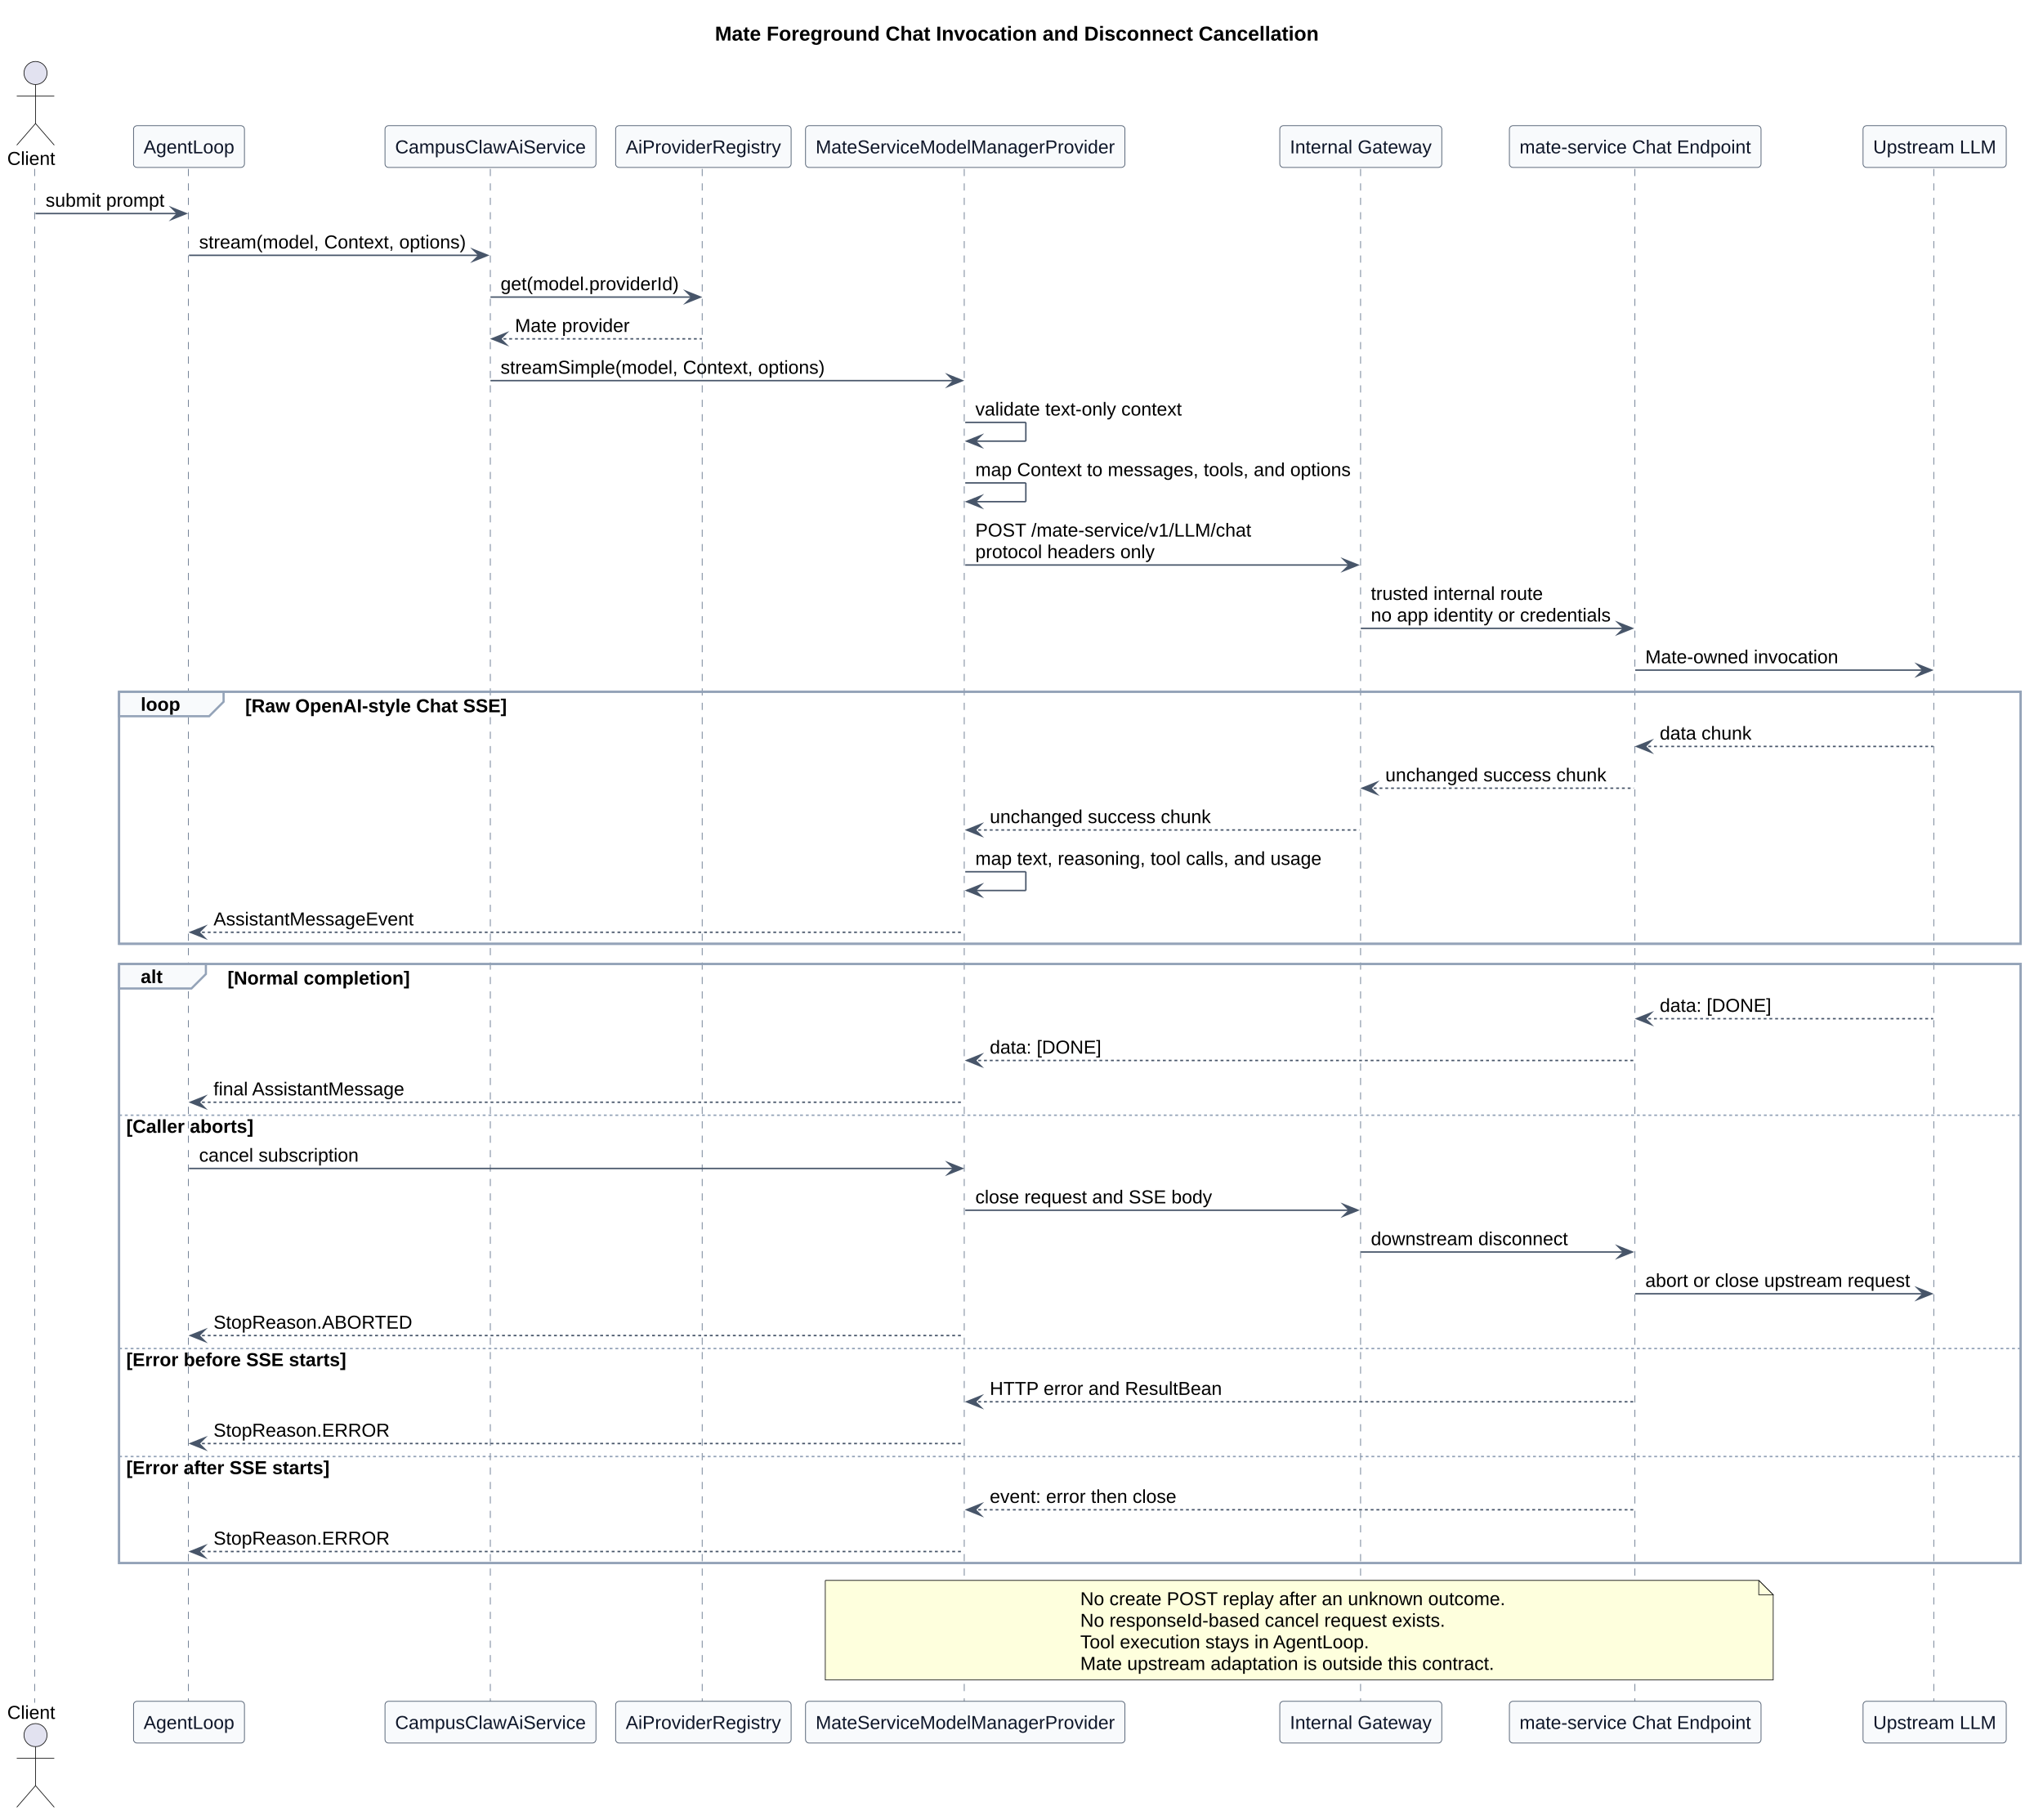
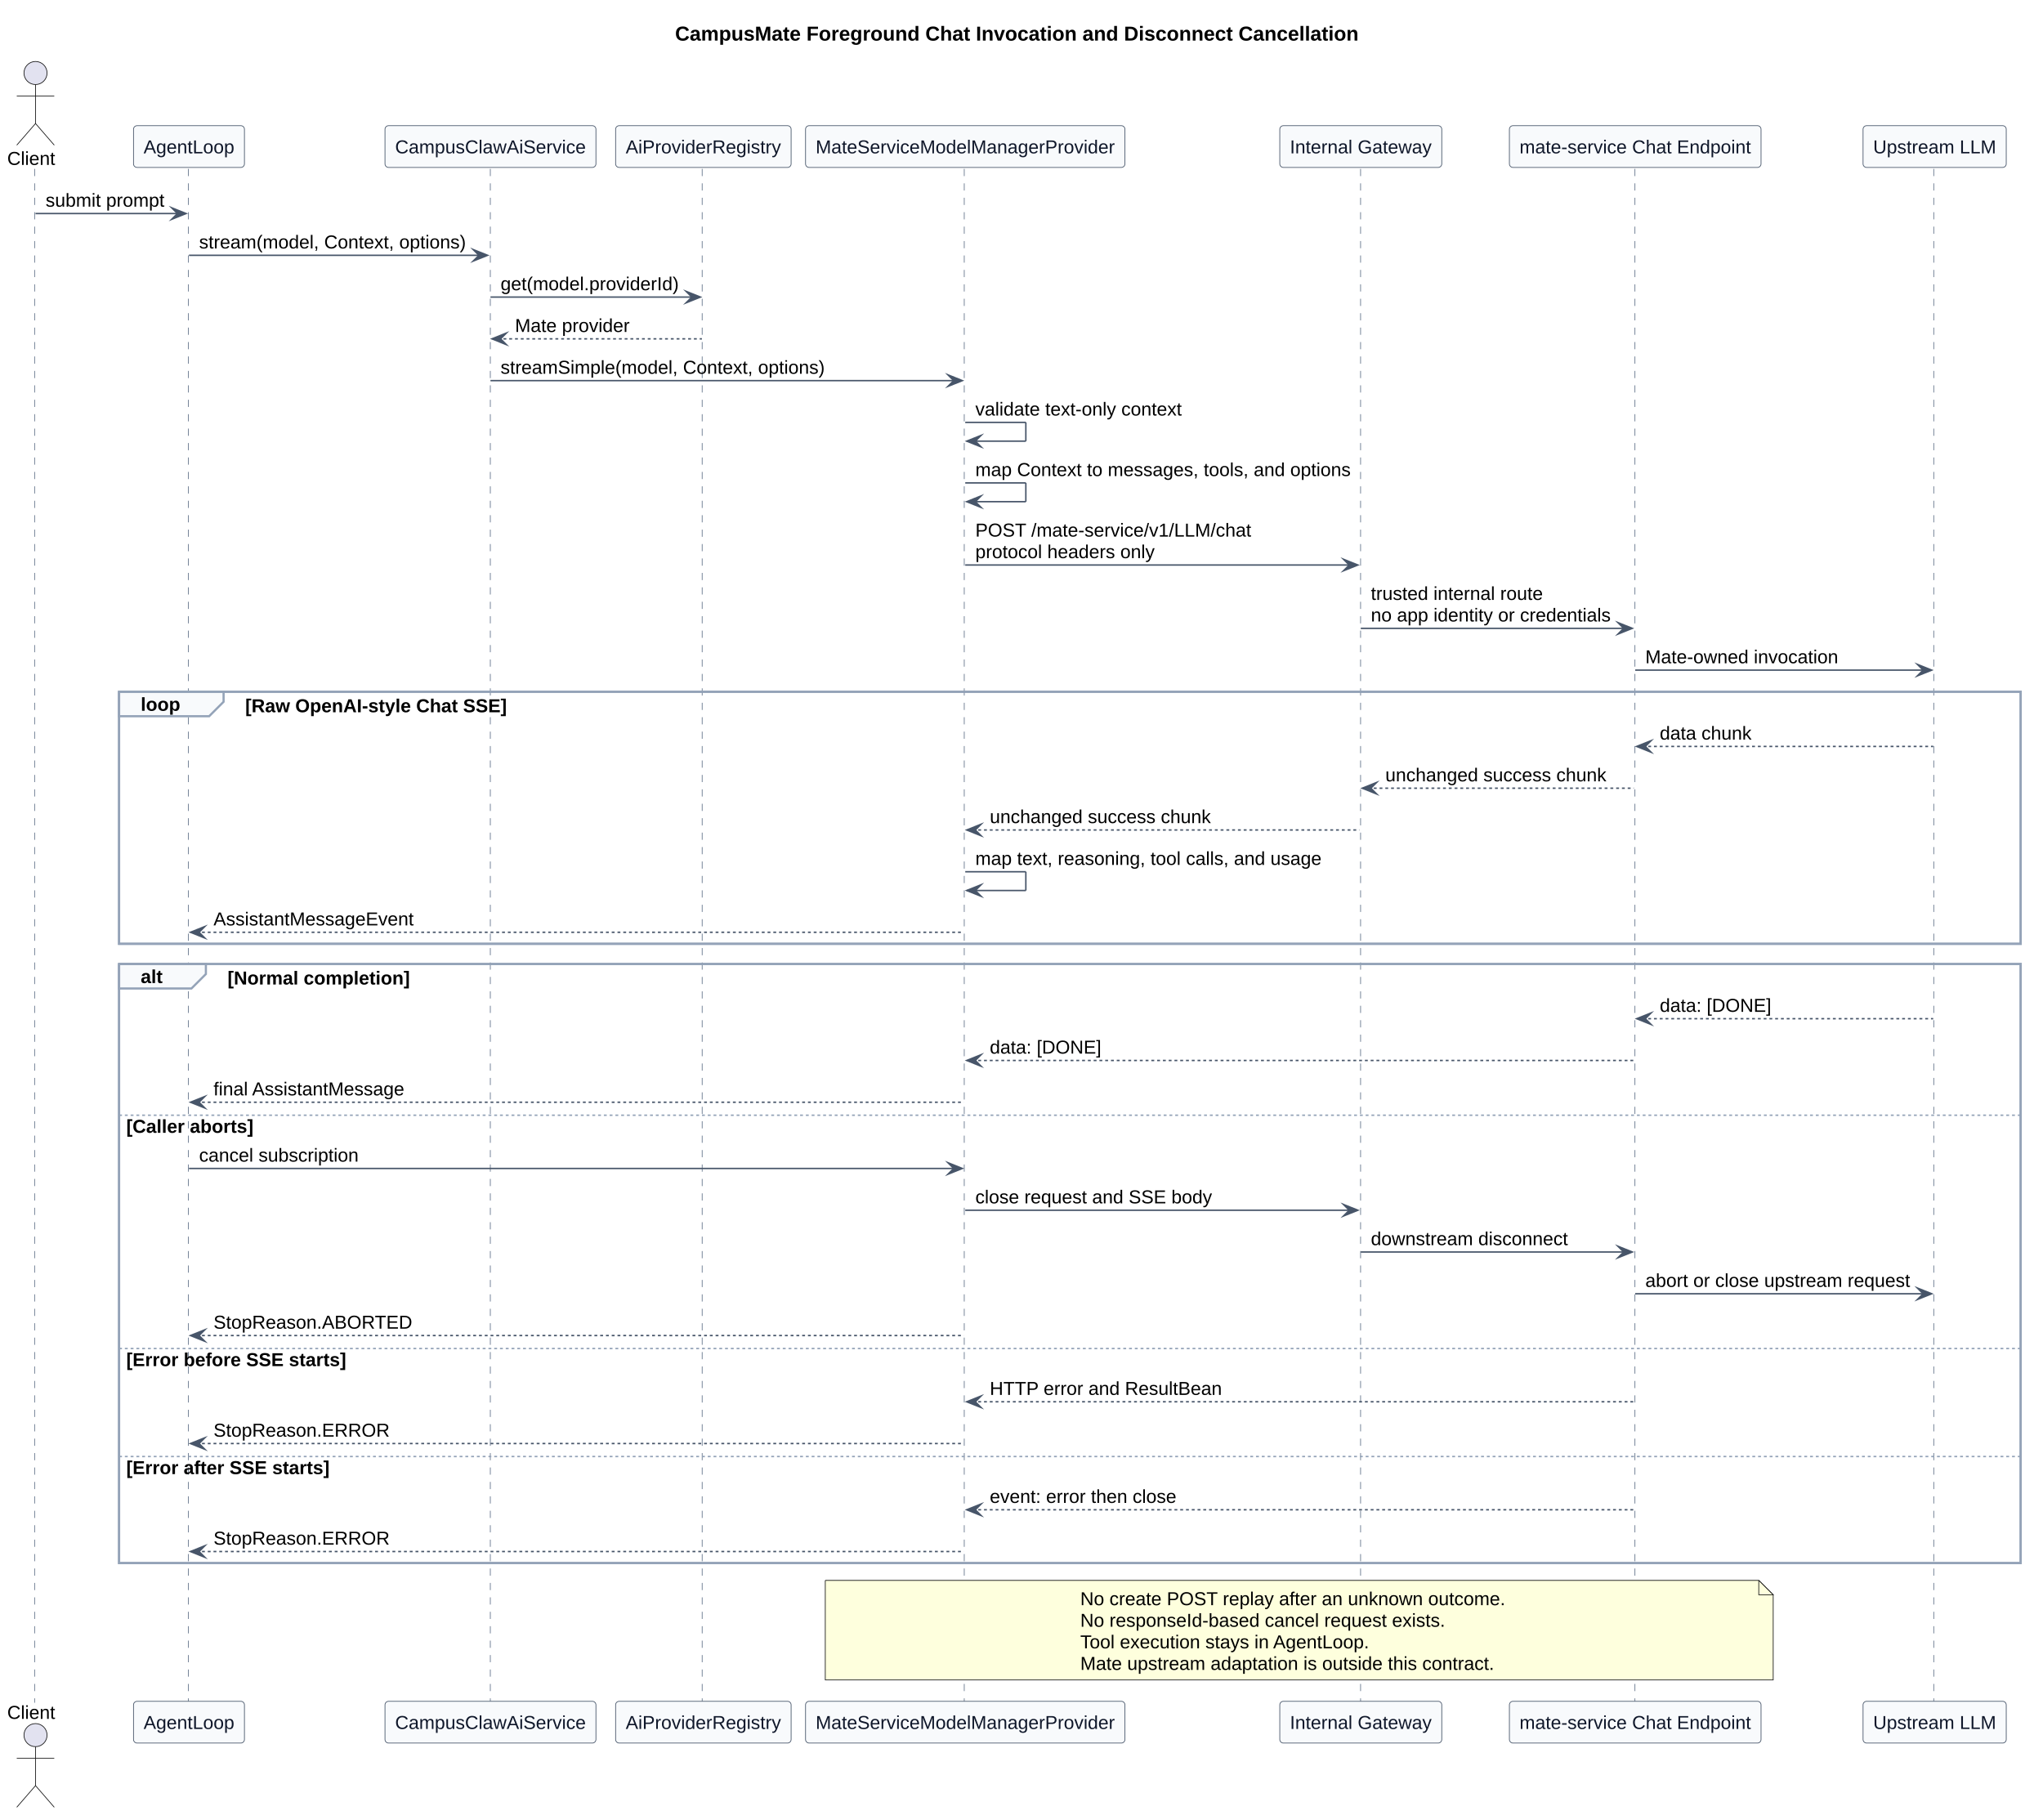
<svg xmlns="http://www.w3.org/2000/svg" contentStyleType="text/css" data-diagram-type="SEQUENCE" height="1261px" preserveAspectRatio="none" style="width:1416px;height:1261px;background:#FFFFFF;" version="1.1" viewBox="0 0 1416 1261" width="1416px" zoomAndPan="magnify">
  <defs />
  <g>
-     <g class="title" data-source-line="142">
-       <text fill="#000000" font-family="Arial" font-size="14" font-weight="700" lengthAdjust="spacing" textLength="418.489" x="495.519" y="28.132">Mate Foreground Chat Invocation and Disconnect Cancellation</text>
+     <g class="title" data-source-line="143">
+       <text fill="#000000" font-family="Arial" font-size="14" font-weight="700" lengthAdjust="spacing" textLength="473.724" x="467.902" y="28.132">CampusMate Foreground Chat Invocation and Disconnect Cancellation</text>
    </g>
    <rect fill="none" height="174.692" style="stroke:#94A3B8;stroke-width:1.5;" width="1317.995" x="82.533" y="479.432" />
    <rect fill="none" height="415.18" style="stroke:#94A3B8;stroke-width:1.5;" width="1317.995" x="82.533" y="668.125" />
-     <g class="participant-lifeline" data-entity-uid="part1" data-qualified-name="Client" data-source-line="171" id="part1-lifeline">
+     <g class="participant-lifeline" data-entity-uid="part1" data-qualified-name="Client" data-source-line="173" id="part1-lifeline">
      <g>
        <rect fill="#000000" fill-opacity="0" height="1063.052" width="8" x="20.618" y="117.047" />
        <line style="stroke:#64748B;stroke-width:0.5;stroke-dasharray:5,5;" x1="24" x2="24" y1="117.047" y2="1180.099" />
      </g>
    </g>
-     <g class="participant-lifeline" data-entity-uid="part2" data-qualified-name="Loop" data-source-line="172" id="part2-lifeline">
+     <g class="participant-lifeline" data-entity-uid="part2" data-qualified-name="Loop" data-source-line="174" id="part2-lifeline">
      <g>
        <rect fill="#000000" fill-opacity="0" height="1063.052" width="8" x="126.979" y="117.047" />
        <line style="stroke:#64748B;stroke-width:0.5;stroke-dasharray:5,5;" x1="130.533" x2="130.533" y1="117.047" y2="1180.099" />
      </g>
    </g>
-     <g class="participant-lifeline" data-entity-uid="part3" data-qualified-name="AiService" data-source-line="173" id="part3-lifeline">
+     <g class="participant-lifeline" data-entity-uid="part3" data-qualified-name="AiService" data-source-line="175" id="part3-lifeline">
      <g>
        <rect fill="#000000" fill-opacity="0" height="1063.052" width="8" x="335.943" y="117.047" />
        <line style="stroke:#64748B;stroke-width:0.5;stroke-dasharray:5,5;" x1="339.839" x2="339.839" y1="117.047" y2="1180.099" />
      </g>
    </g>
-     <g class="participant-lifeline" data-entity-uid="part4" data-qualified-name="Registry" data-source-line="174" id="part4-lifeline">
+     <g class="participant-lifeline" data-entity-uid="part4" data-qualified-name="Registry" data-source-line="176" id="part4-lifeline">
      <g>
        <rect fill="#000000" fill-opacity="0" height="1063.052" width="8" x="483.5" y="117.047" />
        <line style="stroke:#64748B;stroke-width:0.5;stroke-dasharray:5,5;" x1="486.679" x2="486.679" y1="117.047" y2="1180.099" />
      </g>
    </g>
-     <g class="participant-lifeline" data-entity-uid="part5" data-qualified-name="Provider" data-source-line="175" id="part5-lifeline">
+     <g class="participant-lifeline" data-entity-uid="part5" data-qualified-name="Provider" data-source-line="177" id="part5-lifeline">
      <g>
        <rect fill="#000000" fill-opacity="0" height="1063.052" width="8" x="665.008" y="117.047" />
        <line style="stroke:#64748B;stroke-width:0.5;stroke-dasharray:5,5;" x1="668.322" x2="668.322" y1="117.047" y2="1180.099" />
      </g>
    </g>
-     <g class="participant-lifeline" data-entity-uid="part6" data-qualified-name="Gateway" data-source-line="176" id="part6-lifeline">
+     <g class="participant-lifeline" data-entity-uid="part6" data-qualified-name="Gateway" data-source-line="178" id="part6-lifeline">
      <g>
        <rect fill="#000000" fill-opacity="0" height="1063.052" width="8" x="939.154" y="117.047" />
        <line style="stroke:#64748B;stroke-width:0.5;stroke-dasharray:5,5;" x1="943.017" x2="943.017" y1="117.047" y2="1180.099" />
      </g>
    </g>
-     <g class="participant-lifeline" data-entity-uid="part7" data-qualified-name="Mate" data-source-line="177" id="part7-lifeline">
+     <g class="participant-lifeline" data-entity-uid="part7" data-qualified-name="Mate" data-source-line="179" id="part7-lifeline">
      <g>
        <rect fill="#000000" fill-opacity="0" height="1063.052" width="8" x="1129.367" y="117.047" />
        <line style="stroke:#64748B;stroke-width:0.5;stroke-dasharray:5,5;" x1="1133.162" x2="1133.162" y1="117.047" y2="1180.099" />
      </g>
    </g>
-     <g class="participant-lifeline" data-entity-uid="part8" data-qualified-name="Upstream" data-source-line="178" id="part8-lifeline">
+     <g class="participant-lifeline" data-entity-uid="part8" data-qualified-name="Upstream" data-source-line="180" id="part8-lifeline">
      <g>
        <rect fill="#000000" fill-opacity="0" height="1063.052" width="8" x="1336.904" y="117.047" />
        <line style="stroke:#64748B;stroke-width:0.5;stroke-dasharray:5,5;" x1="1340.279" x2="1340.279" y1="117.047" y2="1180.099" />
      </g>
    </g>
-     <g class="participant participant-head" data-entity-uid="part1" data-qualified-name="Client" data-source-line="171" id="part1-head">
+     <g class="participant participant-head" data-entity-uid="part1" data-qualified-name="Client" data-source-line="173" id="part1-head">
      <text fill="#000000" font-family="Arial" font-size="13" lengthAdjust="spacing" textLength="33.236" x="5" y="114.293">Client</text>
      <ellipse cx="24.618" cy="50.599" fill="#E2E2F0" rx="8" ry="8" style="stroke:#181818;stroke-width:0.5;" />
      <path d="M24.618,58.599 L24.618,85.599 M11.618,66.599 L37.618,66.599 M24.618,85.599 L11.618,100.599 M24.618,85.599 L37.618,100.599" fill="none" style="stroke:#181818;stroke-width:0.5;" />
    </g>
-     <g class="participant participant-tail" data-entity-uid="part1" data-qualified-name="Client" data-source-line="171" id="part1-tail">
+     <g class="participant participant-tail" data-entity-uid="part1" data-qualified-name="Client" data-source-line="173" id="part1-tail">
      <text fill="#000000" font-family="Arial" font-size="13" lengthAdjust="spacing" textLength="33.236" x="5" y="1191.293">Client</text>
      <ellipse cx="24.618" cy="1202.548" fill="#E2E2F0" rx="8" ry="8" style="stroke:#181818;stroke-width:0.5;" />
      <path d="M24.618,1210.548 L24.618,1237.548 M11.618,1218.548 L37.618,1218.548 M24.618,1237.548 L11.618,1252.548 M24.618,1237.548 L37.618,1252.548" fill="none" style="stroke:#181818;stroke-width:0.5;" />
    </g>
-     <g class="participant participant-head" data-entity-uid="part2" data-qualified-name="Loop" data-source-line="172" id="part2-head">
+     <g class="participant participant-head" data-entity-uid="part2" data-qualified-name="Loop" data-source-line="174" id="part2-head">
      <rect fill="#F8FAFC" height="28.949" rx="2.5" ry="2.5" style="stroke:#475569;stroke-width:0.5;" width="76.893" x="92.533" y="87.099" />
      <text fill="#0F172A" font-family="Arial" font-size="13" lengthAdjust="spacing" textLength="62.893" x="99.533" y="106.293">AgentLoop</text>
    </g>
-     <g class="participant participant-tail" data-entity-uid="part2" data-qualified-name="Loop" data-source-line="172" id="part2-tail">
+     <g class="participant participant-tail" data-entity-uid="part2" data-qualified-name="Loop" data-source-line="174" id="part2-tail">
      <rect fill="#F8FAFC" height="28.949" rx="2.5" ry="2.5" style="stroke:#475569;stroke-width:0.5;" width="76.893" x="92.533" y="1179.099" />
      <text fill="#0F172A" font-family="Arial" font-size="13" lengthAdjust="spacing" textLength="62.893" x="99.533" y="1198.293">AgentLoop</text>
    </g>
-     <g class="participant participant-head" data-entity-uid="part3" data-qualified-name="AiService" data-source-line="173" id="part3-head">
+     <g class="participant participant-head" data-entity-uid="part3" data-qualified-name="AiService" data-source-line="175" id="part3-head">
      <rect fill="#F8FAFC" height="28.949" rx="2.5" ry="2.5" style="stroke:#475569;stroke-width:0.5;" width="146.209" x="266.839" y="87.099" />
      <text fill="#0F172A" font-family="Arial" font-size="13" lengthAdjust="spacing" textLength="132.209" x="273.839" y="106.293">CampusClawAiService</text>
    </g>
-     <g class="participant participant-tail" data-entity-uid="part3" data-qualified-name="AiService" data-source-line="173" id="part3-tail">
+     <g class="participant participant-tail" data-entity-uid="part3" data-qualified-name="AiService" data-source-line="175" id="part3-tail">
      <rect fill="#F8FAFC" height="28.949" rx="2.5" ry="2.5" style="stroke:#475569;stroke-width:0.5;" width="146.209" x="266.839" y="1179.099" />
      <text fill="#0F172A" font-family="Arial" font-size="13" lengthAdjust="spacing" textLength="132.209" x="273.839" y="1198.293">CampusClawAiService</text>
    </g>
-     <g class="participant participant-head" data-entity-uid="part4" data-qualified-name="Registry" data-source-line="174" id="part4-head">
+     <g class="participant participant-head" data-entity-uid="part4" data-qualified-name="Registry" data-source-line="176" id="part4-head">
      <rect fill="#F8FAFC" height="28.949" rx="2.5" ry="2.5" style="stroke:#475569;stroke-width:0.5;" width="121.644" x="426.679" y="87.099" />
      <text fill="#0F172A" font-family="Arial" font-size="13" lengthAdjust="spacing" textLength="107.644" x="433.679" y="106.293">AiProviderRegistry</text>
    </g>
-     <g class="participant participant-tail" data-entity-uid="part4" data-qualified-name="Registry" data-source-line="174" id="part4-tail">
+     <g class="participant participant-tail" data-entity-uid="part4" data-qualified-name="Registry" data-source-line="176" id="part4-tail">
      <rect fill="#F8FAFC" height="28.949" rx="2.5" ry="2.5" style="stroke:#475569;stroke-width:0.5;" width="121.644" x="426.679" y="1179.099" />
      <text fill="#0F172A" font-family="Arial" font-size="13" lengthAdjust="spacing" textLength="107.644" x="433.679" y="1198.293">AiProviderRegistry</text>
    </g>
-     <g class="participant participant-head" data-entity-uid="part5" data-qualified-name="Provider" data-source-line="175" id="part5-head">
+     <g class="participant participant-head" data-entity-uid="part5" data-qualified-name="Provider" data-source-line="177" id="part5-head">
      <rect fill="#F8FAFC" height="28.949" rx="2.5" ry="2.5" style="stroke:#475569;stroke-width:0.5;" width="221.372" x="558.322" y="87.099" />
      <text fill="#0F172A" font-family="Arial" font-size="13" lengthAdjust="spacing" textLength="207.372" x="565.322" y="106.293">MateServiceModelManagerProvider</text>
    </g>
-     <g class="participant participant-tail" data-entity-uid="part5" data-qualified-name="Provider" data-source-line="175" id="part5-tail">
+     <g class="participant participant-tail" data-entity-uid="part5" data-qualified-name="Provider" data-source-line="177" id="part5-tail">
      <rect fill="#F8FAFC" height="28.949" rx="2.5" ry="2.5" style="stroke:#475569;stroke-width:0.5;" width="221.372" x="558.322" y="1179.099" />
      <text fill="#0F172A" font-family="Arial" font-size="13" lengthAdjust="spacing" textLength="207.372" x="565.322" y="1198.293">MateServiceModelManagerProvider</text>
    </g>
-     <g class="participant participant-head" data-entity-uid="part6" data-qualified-name="Gateway" data-source-line="176" id="part6-head">
+     <g class="participant participant-head" data-entity-uid="part6" data-qualified-name="Gateway" data-source-line="178" id="part6-head">
      <rect fill="#F8FAFC" height="28.949" rx="2.5" ry="2.5" style="stroke:#475569;stroke-width:0.5;" width="112.274" x="887.017" y="87.099" />
      <text fill="#0F172A" font-family="Arial" font-size="13" lengthAdjust="spacing" textLength="98.274" x="894.017" y="106.293">Internal Gateway</text>
    </g>
-     <g class="participant participant-tail" data-entity-uid="part6" data-qualified-name="Gateway" data-source-line="176" id="part6-tail">
+     <g class="participant participant-tail" data-entity-uid="part6" data-qualified-name="Gateway" data-source-line="178" id="part6-tail">
      <rect fill="#F8FAFC" height="28.949" rx="2.5" ry="2.5" style="stroke:#475569;stroke-width:0.5;" width="112.274" x="887.017" y="1179.099" />
      <text fill="#0F172A" font-family="Arial" font-size="13" lengthAdjust="spacing" textLength="98.274" x="894.017" y="1198.293">Internal Gateway</text>
    </g>
-     <g class="participant participant-head" data-entity-uid="part7" data-qualified-name="Mate" data-source-line="177" id="part7-head">
+     <g class="participant participant-head" data-entity-uid="part7" data-qualified-name="Mate" data-source-line="179" id="part7-head">
      <rect fill="#F8FAFC" height="28.949" rx="2.5" ry="2.5" style="stroke:#475569;stroke-width:0.5;" width="174.412" x="1046.162" y="87.099" />
      <text fill="#0F172A" font-family="Arial" font-size="13" lengthAdjust="spacing" textLength="160.412" x="1053.162" y="106.293">mate-service Chat Endpoint</text>
    </g>
-     <g class="participant participant-tail" data-entity-uid="part7" data-qualified-name="Mate" data-source-line="177" id="part7-tail">
+     <g class="participant participant-tail" data-entity-uid="part7" data-qualified-name="Mate" data-source-line="179" id="part7-tail">
      <rect fill="#F8FAFC" height="28.949" rx="2.5" ry="2.5" style="stroke:#475569;stroke-width:0.5;" width="174.412" x="1046.162" y="1179.099" />
      <text fill="#0F172A" font-family="Arial" font-size="13" lengthAdjust="spacing" textLength="160.412" x="1053.162" y="1198.293">mate-service Chat Endpoint</text>
    </g>
-     <g class="participant participant-head" data-entity-uid="part8" data-qualified-name="Upstream" data-source-line="178" id="part8-head">
+     <g class="participant participant-head" data-entity-uid="part8" data-qualified-name="Upstream" data-source-line="180" id="part8-head">
      <rect fill="#F8FAFC" height="28.949" rx="2.5" ry="2.5" style="stroke:#475569;stroke-width:0.5;" width="99.249" x="1291.279" y="87.099" />
      <text fill="#0F172A" font-family="Arial" font-size="13" lengthAdjust="spacing" textLength="85.249" x="1298.279" y="106.293">Upstream LLM</text>
    </g>
-     <g class="participant participant-tail" data-entity-uid="part8" data-qualified-name="Upstream" data-source-line="178" id="part8-tail">
+     <g class="participant participant-tail" data-entity-uid="part8" data-qualified-name="Upstream" data-source-line="180" id="part8-tail">
      <rect fill="#F8FAFC" height="28.949" rx="2.5" ry="2.5" style="stroke:#475569;stroke-width:0.5;" width="99.249" x="1291.279" y="1179.099" />
      <text fill="#0F172A" font-family="Arial" font-size="13" lengthAdjust="spacing" textLength="85.249" x="1298.279" y="1198.293">Upstream LLM</text>
    </g>
-     <g class="message" data-entity-1="part1" data-entity-2="part2" data-source-line="180" id="msg1">
+     <g class="message" data-entity-1="part1" data-entity-2="part2" data-source-line="182" id="msg1">
      <polygon fill="#475569" points="118.979,143.996,128.979,147.996,118.979,151.996,122.979,147.996" style="stroke:#475569;stroke-width:1;stroke-linejoin:miter;stroke-miterlimit:10;" />
      <line style="stroke:#475569;stroke-width:1;" x1="24.618" x2="124.979" y1="147.996" y2="147.996" />
      <text fill="#000000" font-family="Arial" font-size="13" lengthAdjust="spacing" textLength="82.361" x="31.618" y="143.241">submit prompt</text>
    </g>
-     <g class="message" data-entity-1="part2" data-entity-2="part3" data-source-line="181" id="msg2">
+     <g class="message" data-entity-1="part2" data-entity-2="part3" data-source-line="183" id="msg2">
      <polygon fill="#475569" points="327.943,172.945,337.943,176.945,327.943,180.945,331.943,176.945" style="stroke:#475569;stroke-width:1;stroke-linejoin:miter;stroke-miterlimit:10;" />
      <line style="stroke:#475569;stroke-width:1;" x1="130.979" x2="333.943" y1="176.945" y2="176.945" />
      <text fill="#000000" font-family="Arial" font-size="13" lengthAdjust="spacing" textLength="184.964" x="137.979" y="172.19">stream(model, Context, options)</text>
    </g>
-     <g class="message" data-entity-1="part3" data-entity-2="part4" data-source-line="182" id="msg3">
+     <g class="message" data-entity-1="part3" data-entity-2="part4" data-source-line="184" id="msg3">
      <polygon fill="#475569" points="475.5,201.894,485.5,205.894,475.5,209.894,479.5,205.894" style="stroke:#475569;stroke-width:1;stroke-linejoin:miter;stroke-miterlimit:10;" />
      <line style="stroke:#475569;stroke-width:1;" x1="339.943" x2="481.5" y1="205.894" y2="205.894" />
      <text fill="#000000" font-family="Arial" font-size="13" lengthAdjust="spacing" textLength="123.557" x="346.943" y="201.139">get(model.providerId)</text>
    </g>
-     <g class="message" data-entity-1="part4" data-entity-2="part3" data-source-line="183" id="msg4">
+     <g class="message" data-entity-1="part4" data-entity-2="part3" data-source-line="185" id="msg4">
      <polygon fill="#475569" points="350.943,230.842,340.943,234.842,350.943,238.842,346.943,234.842" style="stroke:#475569;stroke-width:1;stroke-linejoin:miter;stroke-miterlimit:10;" />
      <line style="stroke:#475569;stroke-width:1;stroke-dasharray:2,2;" x1="344.943" x2="486.5" y1="234.842" y2="234.842" />
      <text fill="#000000" font-family="Arial" font-size="13" lengthAdjust="spacing" textLength="79.479" x="356.943" y="230.087">Mate provider</text>
    </g>
-     <g class="message" data-entity-1="part3" data-entity-2="part5" data-source-line="184" id="msg5">
+     <g class="message" data-entity-1="part3" data-entity-2="part5" data-source-line="186" id="msg5">
      <polygon fill="#475569" points="657.008,259.791,667.008,263.791,657.008,267.791,661.008,263.791" style="stroke:#475569;stroke-width:1;stroke-linejoin:miter;stroke-miterlimit:10;" />
      <line style="stroke:#475569;stroke-width:1;" x1="339.943" x2="663.008" y1="263.791" y2="263.791" />
      <text fill="#000000" font-family="Arial" font-size="13" lengthAdjust="spacing" textLength="224.701" x="346.943" y="259.036">streamSimple(model, Context, options)</text>
    </g>
-     <g class="message" data-entity-1="part5" data-entity-2="part5" data-source-line="185" id="msg6">
+     <g class="message" data-entity-1="part5" data-entity-2="part5" data-source-line="187" id="msg6">
      <line style="stroke:#475569;stroke-width:1;" x1="669.008" x2="711.008" y1="292.74" y2="292.74" />
      <line style="stroke:#475569;stroke-width:1;" x1="711.008" x2="711.008" y1="292.74" y2="305.74" />
      <line style="stroke:#475569;stroke-width:1;" x1="670.008" x2="711.008" y1="305.74" y2="305.74" />
      <polygon fill="#475569" points="680.008,301.74,670.008,305.74,680.008,309.74,676.008,305.74" style="stroke:#475569;stroke-width:1;stroke-linejoin:miter;stroke-miterlimit:10;" />
      <text fill="#000000" font-family="Arial" font-size="13" lengthAdjust="spacing" textLength="143.076" x="676.008" y="287.985">validate text-only context</text>
    </g>
-     <g class="message" data-entity-1="part5" data-entity-2="part5" data-source-line="186" id="msg7">
+     <g class="message" data-entity-1="part5" data-entity-2="part5" data-source-line="188" id="msg7">
      <line style="stroke:#475569;stroke-width:1;" x1="669.008" x2="711.008" y1="334.688" y2="334.688" />
      <line style="stroke:#475569;stroke-width:1;" x1="711.008" x2="711.008" y1="334.688" y2="347.688" />
      <line style="stroke:#475569;stroke-width:1;" x1="670.008" x2="711.008" y1="347.688" y2="347.688" />
      <polygon fill="#475569" points="680.008,343.688,670.008,347.688,680.008,351.688,676.008,347.688" style="stroke:#475569;stroke-width:1;stroke-linejoin:miter;stroke-miterlimit:10;" />
      <text fill="#000000" font-family="Arial" font-size="13" lengthAdjust="spacing" textLength="260.146" x="676.008" y="329.934">map Context to messages, tools, and options</text>
    </g>
-     <g class="message" data-entity-1="part5" data-entity-2="part6" data-source-line="187" id="msg8">
+     <g class="message" data-entity-1="part5" data-entity-2="part6" data-source-line="189" id="msg8">
      <polygon fill="#475569" points="931.154,387.586,941.154,391.586,931.154,395.586,935.154,391.586" style="stroke:#475569;stroke-width:1;stroke-linejoin:miter;stroke-miterlimit:10;" />
      <line style="stroke:#475569;stroke-width:1;" x1="669.008" x2="937.154" y1="391.586" y2="391.586" />
      <text fill="#000000" font-family="Arial" font-size="13" lengthAdjust="spacing" textLength="191.452" x="676.008" y="371.882">POST /mate-service/v1/LLM/chat</text>
      <text fill="#000000" font-family="Arial" font-size="13" lengthAdjust="spacing" textLength="124.3" x="676.008" y="386.831">protocol headers only</text>
    </g>
-     <g class="message" data-entity-1="part6" data-entity-2="part7" data-source-line="188" id="msg9">
+     <g class="message" data-entity-1="part6" data-entity-2="part7" data-source-line="190" id="msg9">
      <polygon fill="#475569" points="1121.367,431.483,1131.367,435.483,1121.367,439.483,1125.367,435.483" style="stroke:#475569;stroke-width:1;stroke-linejoin:miter;stroke-miterlimit:10;" />
      <line style="stroke:#475569;stroke-width:1;" x1="943.154" x2="1127.367" y1="435.483" y2="435.483" />
      <text fill="#000000" font-family="Arial" font-size="13" lengthAdjust="spacing" textLength="119.234" x="950.154" y="415.78">trusted internal route</text>
      <text fill="#000000" font-family="Arial" font-size="13" lengthAdjust="spacing" textLength="166.213" x="950.154" y="430.728">no app identity or credentials</text>
    </g>
-     <g class="message" data-entity-1="part7" data-entity-2="part8" data-source-line="189" id="msg10">
+     <g class="message" data-entity-1="part7" data-entity-2="part8" data-source-line="191" id="msg10">
      <polygon fill="#475569" points="1328.904,460.432,1338.904,464.432,1328.904,468.432,1332.904,464.432" style="stroke:#475569;stroke-width:1;stroke-linejoin:miter;stroke-miterlimit:10;" />
      <line style="stroke:#475569;stroke-width:1;" x1="1133.367" x2="1334.904" y1="464.432" y2="464.432" />
      <text fill="#000000" font-family="Arial" font-size="13" lengthAdjust="spacing" textLength="133.688" x="1140.367" y="459.677">Mate-owned invocation</text>
    </g>
    <path d="M82.533,479.432 L154.967,479.432 L154.967,486.381 L144.967,496.381 L82.533,496.381 L82.533,479.432" fill="#F8FAFC" style="stroke:#94A3B8;stroke-width:1.5;" />
    <rect fill="none" height="174.692" style="stroke:#94A3B8;stroke-width:1.5;" width="1317.995" x="82.533" y="479.432" />
    <text fill="#000000" font-family="Arial" font-size="13" font-weight="700" lengthAdjust="spacing" textLength="27.435" x="97.533" y="492.626">loop</text>
    <text fill="#000000" font-family="Arial" font-size="13" font-weight="700" lengthAdjust="spacing" textLength="181.308" x="169.967" y="493.626">[Raw OpenAI-style Chat SSE]</text>
-     <g class="message" data-entity-1="part8" data-entity-2="part7" data-source-line="192" id="msg11">
+     <g class="message" data-entity-1="part8" data-entity-2="part7" data-source-line="194" id="msg11">
      <polygon fill="#475569" points="1144.367,513.33,1134.367,517.33,1144.367,521.33,1140.367,517.33" style="stroke:#475569;stroke-width:1;stroke-linejoin:miter;stroke-miterlimit:10;" />
      <line style="stroke:#475569;stroke-width:1;stroke-dasharray:2,2;" x1="1138.367" x2="1339.904" y1="517.33" y2="517.33" />
      <text fill="#000000" font-family="Arial" font-size="13" lengthAdjust="spacing" textLength="63.603" x="1150.367" y="512.575">data chunk</text>
    </g>
-     <g class="message" data-entity-1="part7" data-entity-2="part6" data-source-line="193" id="msg12">
+     <g class="message" data-entity-1="part7" data-entity-2="part6" data-source-line="195" id="msg12">
      <polygon fill="#475569" points="954.154,542.278,944.154,546.278,954.154,550.278,950.154,546.278" style="stroke:#475569;stroke-width:1;stroke-linejoin:miter;stroke-miterlimit:10;" />
      <line style="stroke:#475569;stroke-width:1;stroke-dasharray:2,2;" x1="948.154" x2="1132.367" y1="546.278" y2="546.278" />
      <text fill="#000000" font-family="Arial" font-size="13" lengthAdjust="spacing" textLength="153.213" x="960.154" y="541.523">unchanged success chunk</text>
    </g>
-     <g class="message" data-entity-1="part6" data-entity-2="part5" data-source-line="194" id="msg13">
+     <g class="message" data-entity-1="part6" data-entity-2="part5" data-source-line="196" id="msg13">
      <polygon fill="#475569" points="680.008,571.227,670.008,575.227,680.008,579.227,676.008,575.227" style="stroke:#475569;stroke-width:1;stroke-linejoin:miter;stroke-miterlimit:10;" />
      <line style="stroke:#475569;stroke-width:1;stroke-dasharray:2,2;" x1="674.008" x2="942.154" y1="575.227" y2="575.227" />
      <text fill="#000000" font-family="Arial" font-size="13" lengthAdjust="spacing" textLength="153.213" x="686.008" y="570.472">unchanged success chunk</text>
    </g>
-     <g class="message" data-entity-1="part5" data-entity-2="part5" data-source-line="195" id="msg14">
+     <g class="message" data-entity-1="part5" data-entity-2="part5" data-source-line="197" id="msg14">
      <line style="stroke:#475569;stroke-width:1;" x1="669.008" x2="711.008" y1="604.176" y2="604.176" />
      <line style="stroke:#475569;stroke-width:1;" x1="711.008" x2="711.008" y1="604.176" y2="617.176" />
      <line style="stroke:#475569;stroke-width:1;" x1="670.008" x2="711.008" y1="617.176" y2="617.176" />
      <polygon fill="#475569" points="680.008,613.176,670.008,617.176,680.008,621.176,676.008,617.176" style="stroke:#475569;stroke-width:1;stroke-linejoin:miter;stroke-miterlimit:10;" />
      <text fill="#000000" font-family="Arial" font-size="13" lengthAdjust="spacing" textLength="239.922" x="676.008" y="599.421">map text, reasoning, tool calls, and usage</text>
    </g>
-     <g class="message" data-entity-1="part5" data-entity-2="part2" data-source-line="196" id="msg15">
+     <g class="message" data-entity-1="part5" data-entity-2="part2" data-source-line="198" id="msg15">
      <polygon fill="#475569" points="141.979,642.125,131.979,646.125,141.979,650.125,137.979,646.125" style="stroke:#475569;stroke-width:1;stroke-linejoin:miter;stroke-miterlimit:10;" />
      <line style="stroke:#475569;stroke-width:1;stroke-dasharray:2,2;" x1="135.979" x2="668.008" y1="646.125" y2="646.125" />
      <text fill="#000000" font-family="Arial" font-size="13" lengthAdjust="spacing" textLength="138.734" x="147.979" y="641.37">AssistantMessageEvent</text>
    </g>
    <path d="M82.533,668.125 L142.704,668.125 L142.704,675.073 L132.704,685.073 L82.533,685.073 L82.533,668.125" fill="#F8FAFC" style="stroke:#94A3B8;stroke-width:1.5;" />
    <rect fill="none" height="415.18" style="stroke:#94A3B8;stroke-width:1.5;" width="1317.995" x="82.533" y="668.125" />
    <text fill="#000000" font-family="Arial" font-size="13" font-weight="700" lengthAdjust="spacing" textLength="15.171" x="97.533" y="681.318">alt</text>
    <text fill="#000000" font-family="Arial" font-size="13" font-weight="700" lengthAdjust="spacing" textLength="126.394" x="157.704" y="682.318">[Normal completion]</text>
-     <g class="message" data-entity-1="part8" data-entity-2="part7" data-source-line="200" id="msg16">
+     <g class="message" data-entity-1="part8" data-entity-2="part7" data-source-line="202" id="msg16">
      <polygon fill="#475569" points="1144.367,702.022,1134.367,706.022,1144.367,710.022,1140.367,706.022" style="stroke:#475569;stroke-width:1;stroke-linejoin:miter;stroke-miterlimit:10;" />
      <line style="stroke:#475569;stroke-width:1;stroke-dasharray:2,2;" x1="1138.367" x2="1339.904" y1="706.022" y2="706.022" />
      <text fill="#000000" font-family="Arial" font-size="13" lengthAdjust="spacing" textLength="77.308" x="1150.367" y="701.267">data: [DONE]</text>
    </g>
-     <g class="message" data-entity-1="part7" data-entity-2="part5" data-source-line="201" id="msg17">
+     <g class="message" data-entity-1="part7" data-entity-2="part5" data-source-line="203" id="msg17">
      <polygon fill="#475569" points="680.008,730.971,670.008,734.971,680.008,738.971,676.008,734.971" style="stroke:#475569;stroke-width:1;stroke-linejoin:miter;stroke-miterlimit:10;" />
      <line style="stroke:#475569;stroke-width:1;stroke-dasharray:2,2;" x1="674.008" x2="1132.367" y1="734.971" y2="734.971" />
      <text fill="#000000" font-family="Arial" font-size="13" lengthAdjust="spacing" textLength="77.308" x="686.008" y="730.216">data: [DONE]</text>
    </g>
-     <g class="message" data-entity-1="part5" data-entity-2="part2" data-source-line="202" id="msg18">
+     <g class="message" data-entity-1="part5" data-entity-2="part2" data-source-line="204" id="msg18">
      <polygon fill="#475569" points="141.979,759.919,131.979,763.919,141.979,767.919,137.979,763.919" style="stroke:#475569;stroke-width:1;stroke-linejoin:miter;stroke-miterlimit:10;" />
      <line style="stroke:#475569;stroke-width:1;stroke-dasharray:2,2;" x1="135.979" x2="668.008" y1="763.919" y2="763.919" />
      <text fill="#000000" font-family="Arial" font-size="13" lengthAdjust="spacing" textLength="132.952" x="147.979" y="759.165">final AssistantMessage</text>
    </g>
    <line style="stroke:#94A3B8;stroke-width:1;stroke-dasharray:2,2;" x1="82.533" x2="1400.528" y1="772.919" y2="772.919" />
    <text fill="#000000" font-family="Arial" font-size="13" font-weight="700" lengthAdjust="spacing" textLength="88.131" x="87.533" y="785.113">[Caller aborts]</text>
-     <g class="message" data-entity-1="part2" data-entity-2="part5" data-source-line="204" id="msg19">
+     <g class="message" data-entity-1="part2" data-entity-2="part5" data-source-line="206" id="msg19">
      <polygon fill="#475569" points="657.008,805.817,667.008,809.817,657.008,813.817,661.008,809.817" style="stroke:#475569;stroke-width:1;stroke-linejoin:miter;stroke-miterlimit:10;" />
      <line style="stroke:#475569;stroke-width:1;" x1="130.979" x2="663.008" y1="809.817" y2="809.817" />
      <text fill="#000000" font-family="Arial" font-size="13" lengthAdjust="spacing" textLength="110.557" x="137.979" y="805.062">cancel subscription</text>
    </g>
-     <g class="message" data-entity-1="part5" data-entity-2="part6" data-source-line="205" id="msg20">
+     <g class="message" data-entity-1="part5" data-entity-2="part6" data-source-line="207" id="msg20">
      <polygon fill="#475569" points="931.154,834.766,941.154,838.766,931.154,842.766,935.154,838.766" style="stroke:#475569;stroke-width:1;stroke-linejoin:miter;stroke-miterlimit:10;" />
      <line style="stroke:#475569;stroke-width:1;" x1="669.008" x2="937.154" y1="838.766" y2="838.766" />
      <text fill="#000000" font-family="Arial" font-size="13" lengthAdjust="spacing" textLength="164.049" x="676.008" y="834.011">close request and SSE body</text>
    </g>
-     <g class="message" data-entity-1="part6" data-entity-2="part7" data-source-line="206" id="msg21">
+     <g class="message" data-entity-1="part6" data-entity-2="part7" data-source-line="208" id="msg21">
      <polygon fill="#475569" points="1121.367,863.714,1131.367,867.714,1121.367,871.714,1125.367,867.714" style="stroke:#475569;stroke-width:1;stroke-linejoin:miter;stroke-miterlimit:10;" />
      <line style="stroke:#475569;stroke-width:1;" x1="943.154" x2="1127.367" y1="867.714" y2="867.714" />
      <text fill="#000000" font-family="Arial" font-size="13" lengthAdjust="spacing" textLength="136.57" x="950.154" y="862.96">downstream disconnect</text>
    </g>
-     <g class="message" data-entity-1="part7" data-entity-2="part8" data-source-line="207" id="msg22">
+     <g class="message" data-entity-1="part7" data-entity-2="part8" data-source-line="209" id="msg22">
      <polygon fill="#475569" points="1328.904,892.663,1338.904,896.663,1328.904,900.663,1332.904,896.663" style="stroke:#475569;stroke-width:1;stroke-linejoin:miter;stroke-miterlimit:10;" />
      <line style="stroke:#475569;stroke-width:1;" x1="1133.367" x2="1334.904" y1="896.663" y2="896.663" />
      <text fill="#000000" font-family="Arial" font-size="13" lengthAdjust="spacing" textLength="183.536" x="1140.367" y="891.908">abort or close upstream request</text>
    </g>
-     <g class="message" data-entity-1="part5" data-entity-2="part2" data-source-line="208" id="msg23">
+     <g class="message" data-entity-1="part5" data-entity-2="part2" data-source-line="210" id="msg23">
      <polygon fill="#475569" points="141.979,921.612,131.979,925.612,141.979,929.612,137.979,925.612" style="stroke:#475569;stroke-width:1;stroke-linejoin:miter;stroke-miterlimit:10;" />
      <line style="stroke:#475569;stroke-width:1;stroke-dasharray:2,2;" x1="135.979" x2="668.008" y1="925.612" y2="925.612" />
      <text fill="#000000" font-family="Arial" font-size="13" lengthAdjust="spacing" textLength="138.004" x="147.979" y="920.857">StopReason.ABORTED</text>
    </g>
    <line style="stroke:#94A3B8;stroke-width:1;stroke-dasharray:2,2;" x1="82.533" x2="1400.528" y1="934.612" y2="934.612" />
    <text fill="#000000" font-family="Arial" font-size="13" font-weight="700" lengthAdjust="spacing" textLength="152.433" x="87.533" y="946.806">[Error before SSE starts]</text>
-     <g class="message" data-entity-1="part7" data-entity-2="part5" data-source-line="210" id="msg24">
+     <g class="message" data-entity-1="part7" data-entity-2="part5" data-source-line="212" id="msg24">
      <polygon fill="#475569" points="680.008,967.509,670.008,971.509,680.008,975.509,676.008,971.509" style="stroke:#475569;stroke-width:1;stroke-linejoin:miter;stroke-miterlimit:10;" />
      <line style="stroke:#475569;stroke-width:1;stroke-dasharray:2,2;" x1="674.008" x2="1132.367" y1="971.509" y2="971.509" />
      <text fill="#000000" font-family="Arial" font-size="13" lengthAdjust="spacing" textLength="161.123" x="686.008" y="966.754">HTTP error and ResultBean</text>
    </g>
-     <g class="message" data-entity-1="part5" data-entity-2="part2" data-source-line="211" id="msg25">
+     <g class="message" data-entity-1="part5" data-entity-2="part2" data-source-line="213" id="msg25">
      <polygon fill="#475569" points="141.979,996.458,131.979,1000.458,141.979,1004.458,137.979,1000.458" style="stroke:#475569;stroke-width:1;stroke-linejoin:miter;stroke-miterlimit:10;" />
      <line style="stroke:#475569;stroke-width:1;stroke-dasharray:2,2;" x1="135.979" x2="668.008" y1="1000.458" y2="1000.458" />
      <text fill="#000000" font-family="Arial" font-size="13" lengthAdjust="spacing" textLength="122.11" x="147.979" y="995.703">StopReason.ERROR</text>
    </g>
    <line style="stroke:#94A3B8;stroke-width:1;stroke-dasharray:2,2;" x1="82.533" x2="1400.528" y1="1009.458" y2="1009.458" />
    <text fill="#000000" font-family="Arial" font-size="13" font-weight="700" lengthAdjust="spacing" textLength="140.88" x="87.533" y="1021.652">[Error after SSE starts]</text>
-     <g class="message" data-entity-1="part7" data-entity-2="part5" data-source-line="213" id="msg26">
+     <g class="message" data-entity-1="part7" data-entity-2="part5" data-source-line="215" id="msg26">
      <polygon fill="#475569" points="680.008,1042.355,670.008,1046.355,680.008,1050.355,676.008,1046.355" style="stroke:#475569;stroke-width:1;stroke-linejoin:miter;stroke-miterlimit:10;" />
      <line style="stroke:#475569;stroke-width:1;stroke-dasharray:2,2;" x1="674.008" x2="1132.367" y1="1046.355" y2="1046.355" />
      <text fill="#000000" font-family="Arial" font-size="13" lengthAdjust="spacing" textLength="129.346" x="686.008" y="1041.601">event: error then close</text>
    </g>
-     <g class="message" data-entity-1="part5" data-entity-2="part2" data-source-line="214" id="msg27">
+     <g class="message" data-entity-1="part5" data-entity-2="part2" data-source-line="216" id="msg27">
      <polygon fill="#475569" points="141.979,1071.304,131.979,1075.304,141.979,1079.304,137.979,1075.304" style="stroke:#475569;stroke-width:1;stroke-linejoin:miter;stroke-miterlimit:10;" />
      <line style="stroke:#475569;stroke-width:1;stroke-dasharray:2,2;" x1="135.979" x2="668.008" y1="1075.304" y2="1075.304" />
      <text fill="#000000" font-family="Arial" font-size="13" lengthAdjust="spacing" textLength="122.11" x="147.979" y="1070.549">StopReason.ERROR</text>
    </g>
    <path d="M572,1095.304 L572,1164.304 L1229,1164.304 L1229,1105.304 L1219,1095.304 L572,1095.304" fill="#FEFFDD" style="stroke:#181818;stroke-width:0.5;" />
    <path d="M1219,1095.304 L1219,1105.304 L1229,1105.304 L1219,1095.304" fill="#FEFFDD" style="stroke:#181818;stroke-width:0.5;" />
    <text fill="#000000" font-family="Arial" font-size="13" lengthAdjust="spacing" textLength="294.817" x="748.717" y="1112.498">No create POST replay after an unknown outcome.</text>
    <text fill="#000000" font-family="Arial" font-size="13" lengthAdjust="spacing" textLength="252.916" x="748.717" y="1127.447">No responseId-based cancel request exists.</text>
    <text fill="#000000" font-family="Arial" font-size="13" lengthAdjust="spacing" textLength="202.351" x="748.717" y="1142.396">Tool execution stays in AgentLoop.</text>
    <text fill="#000000" font-family="Arial" font-size="13" lengthAdjust="spacing" textLength="286.876" x="748.717" y="1157.344">Mate upstream adaptation is outside this contract.</text>
  </g>
</svg>
